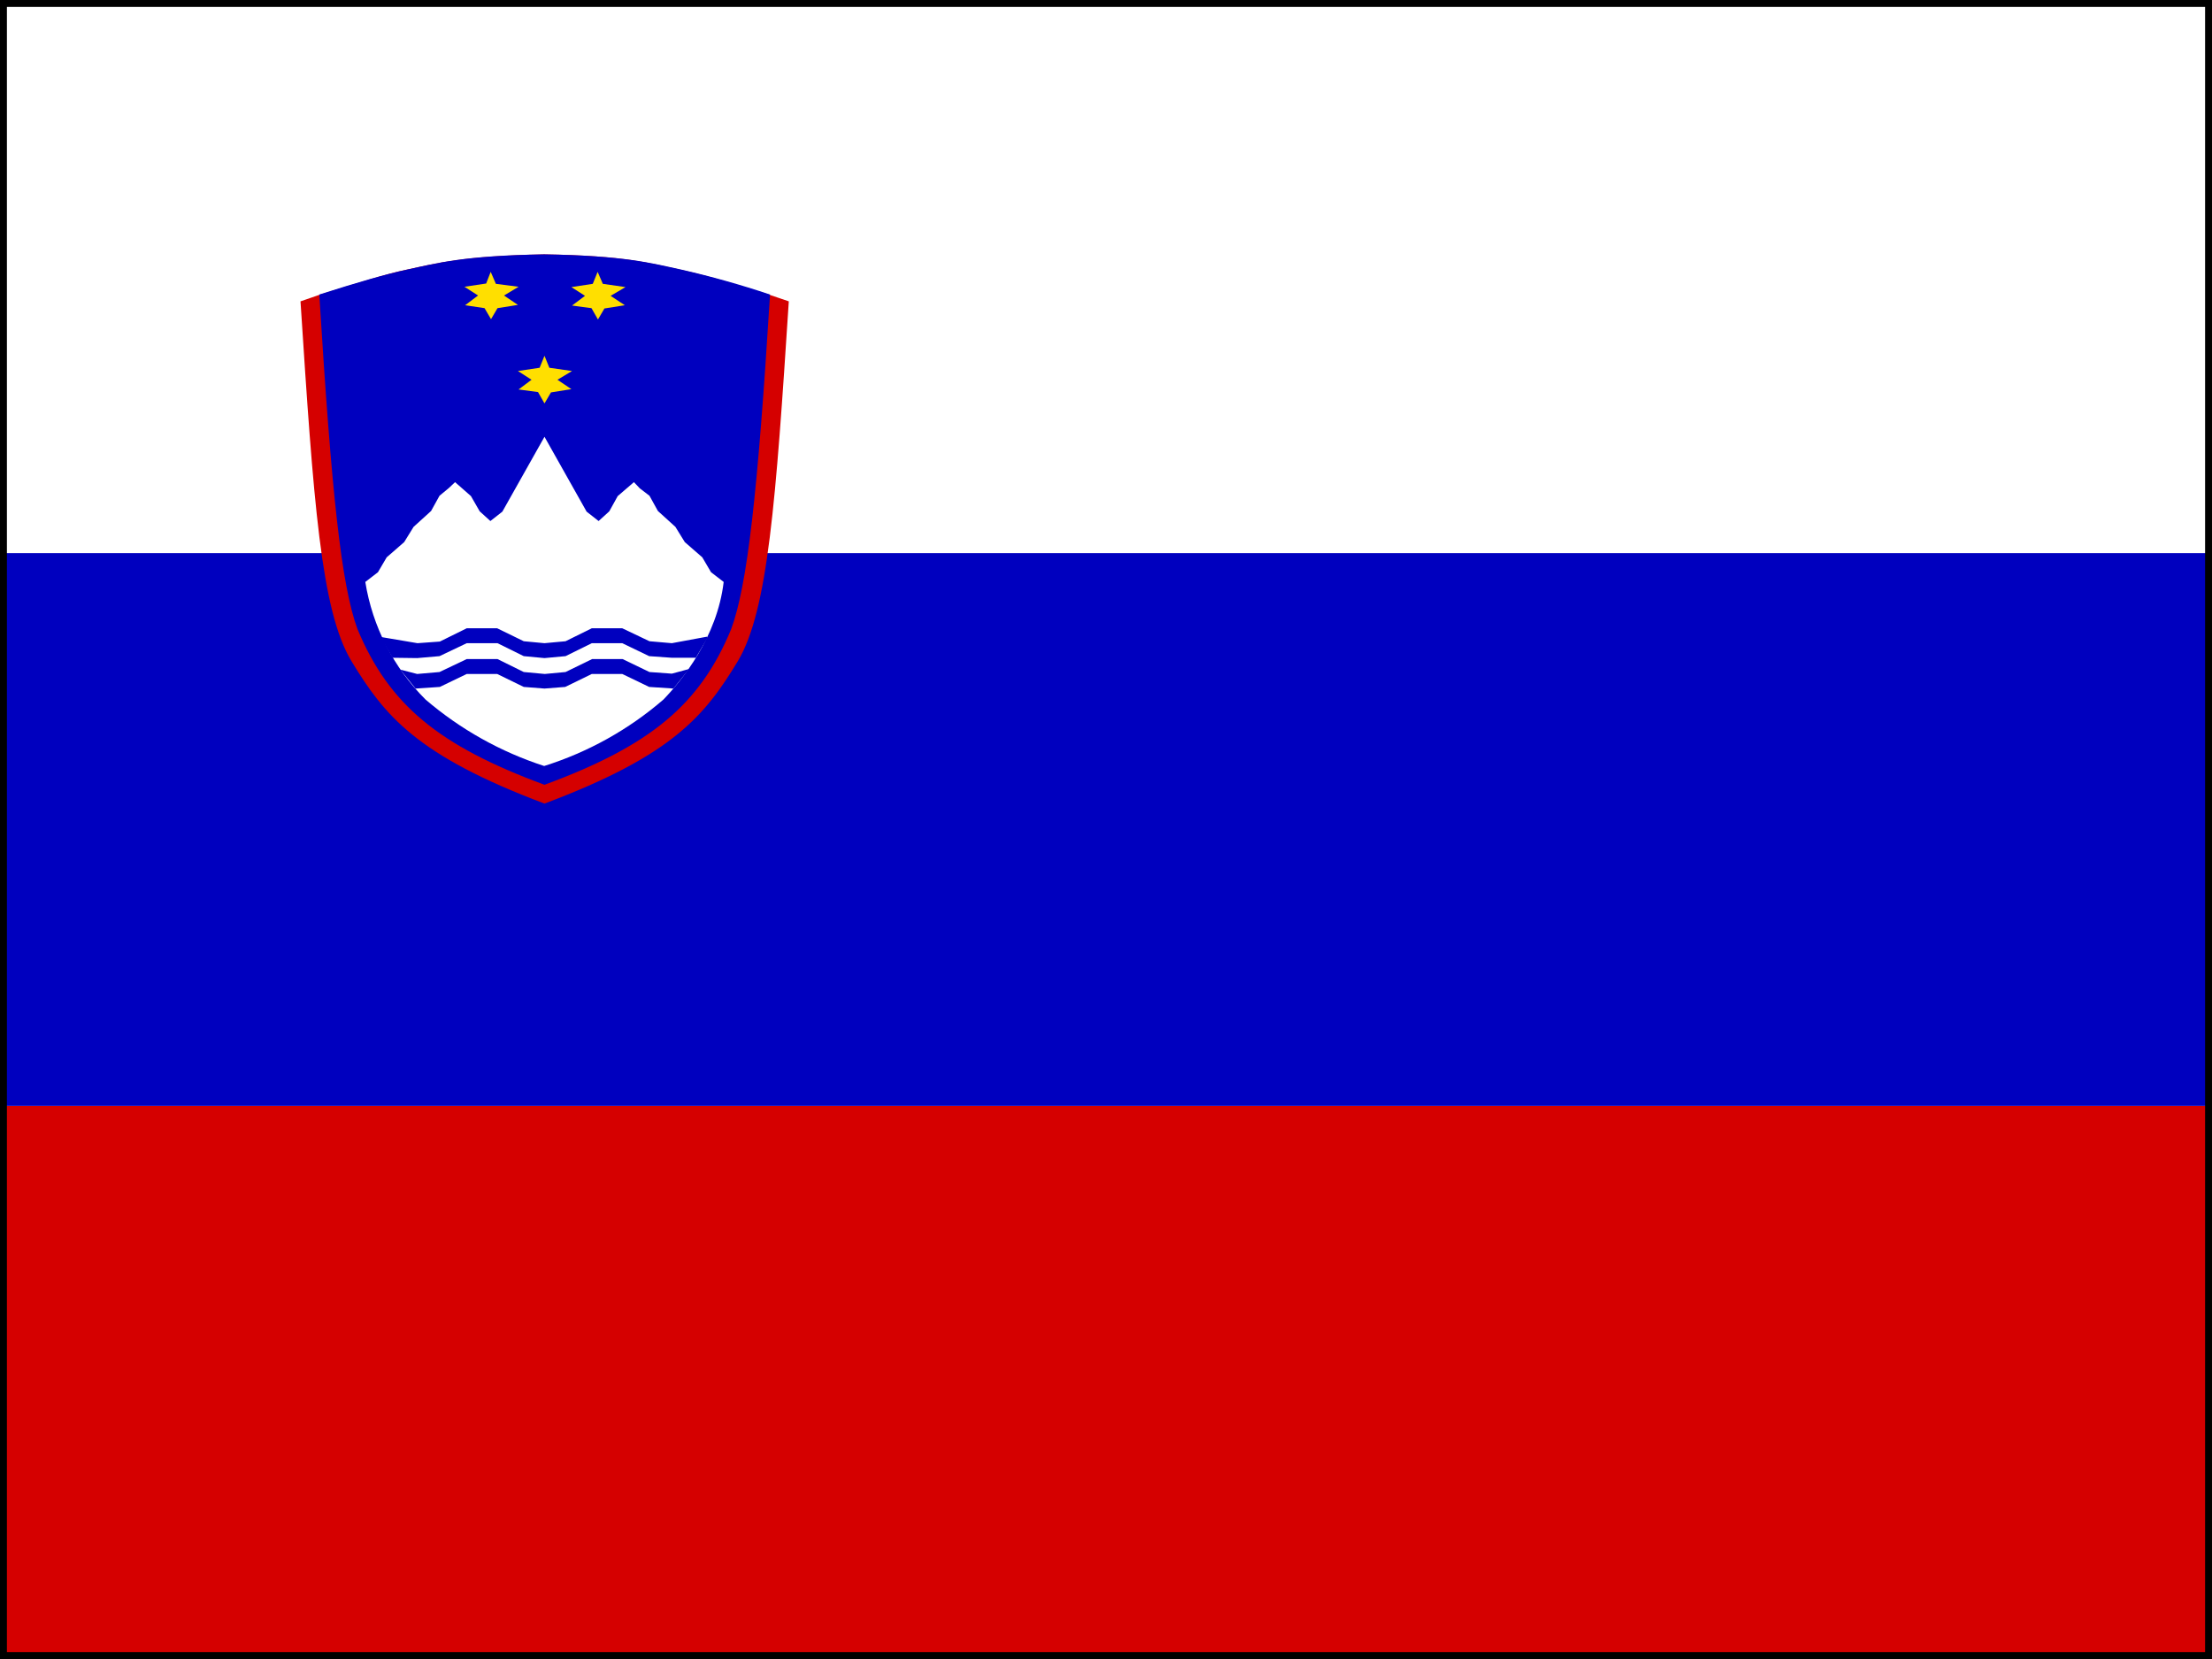
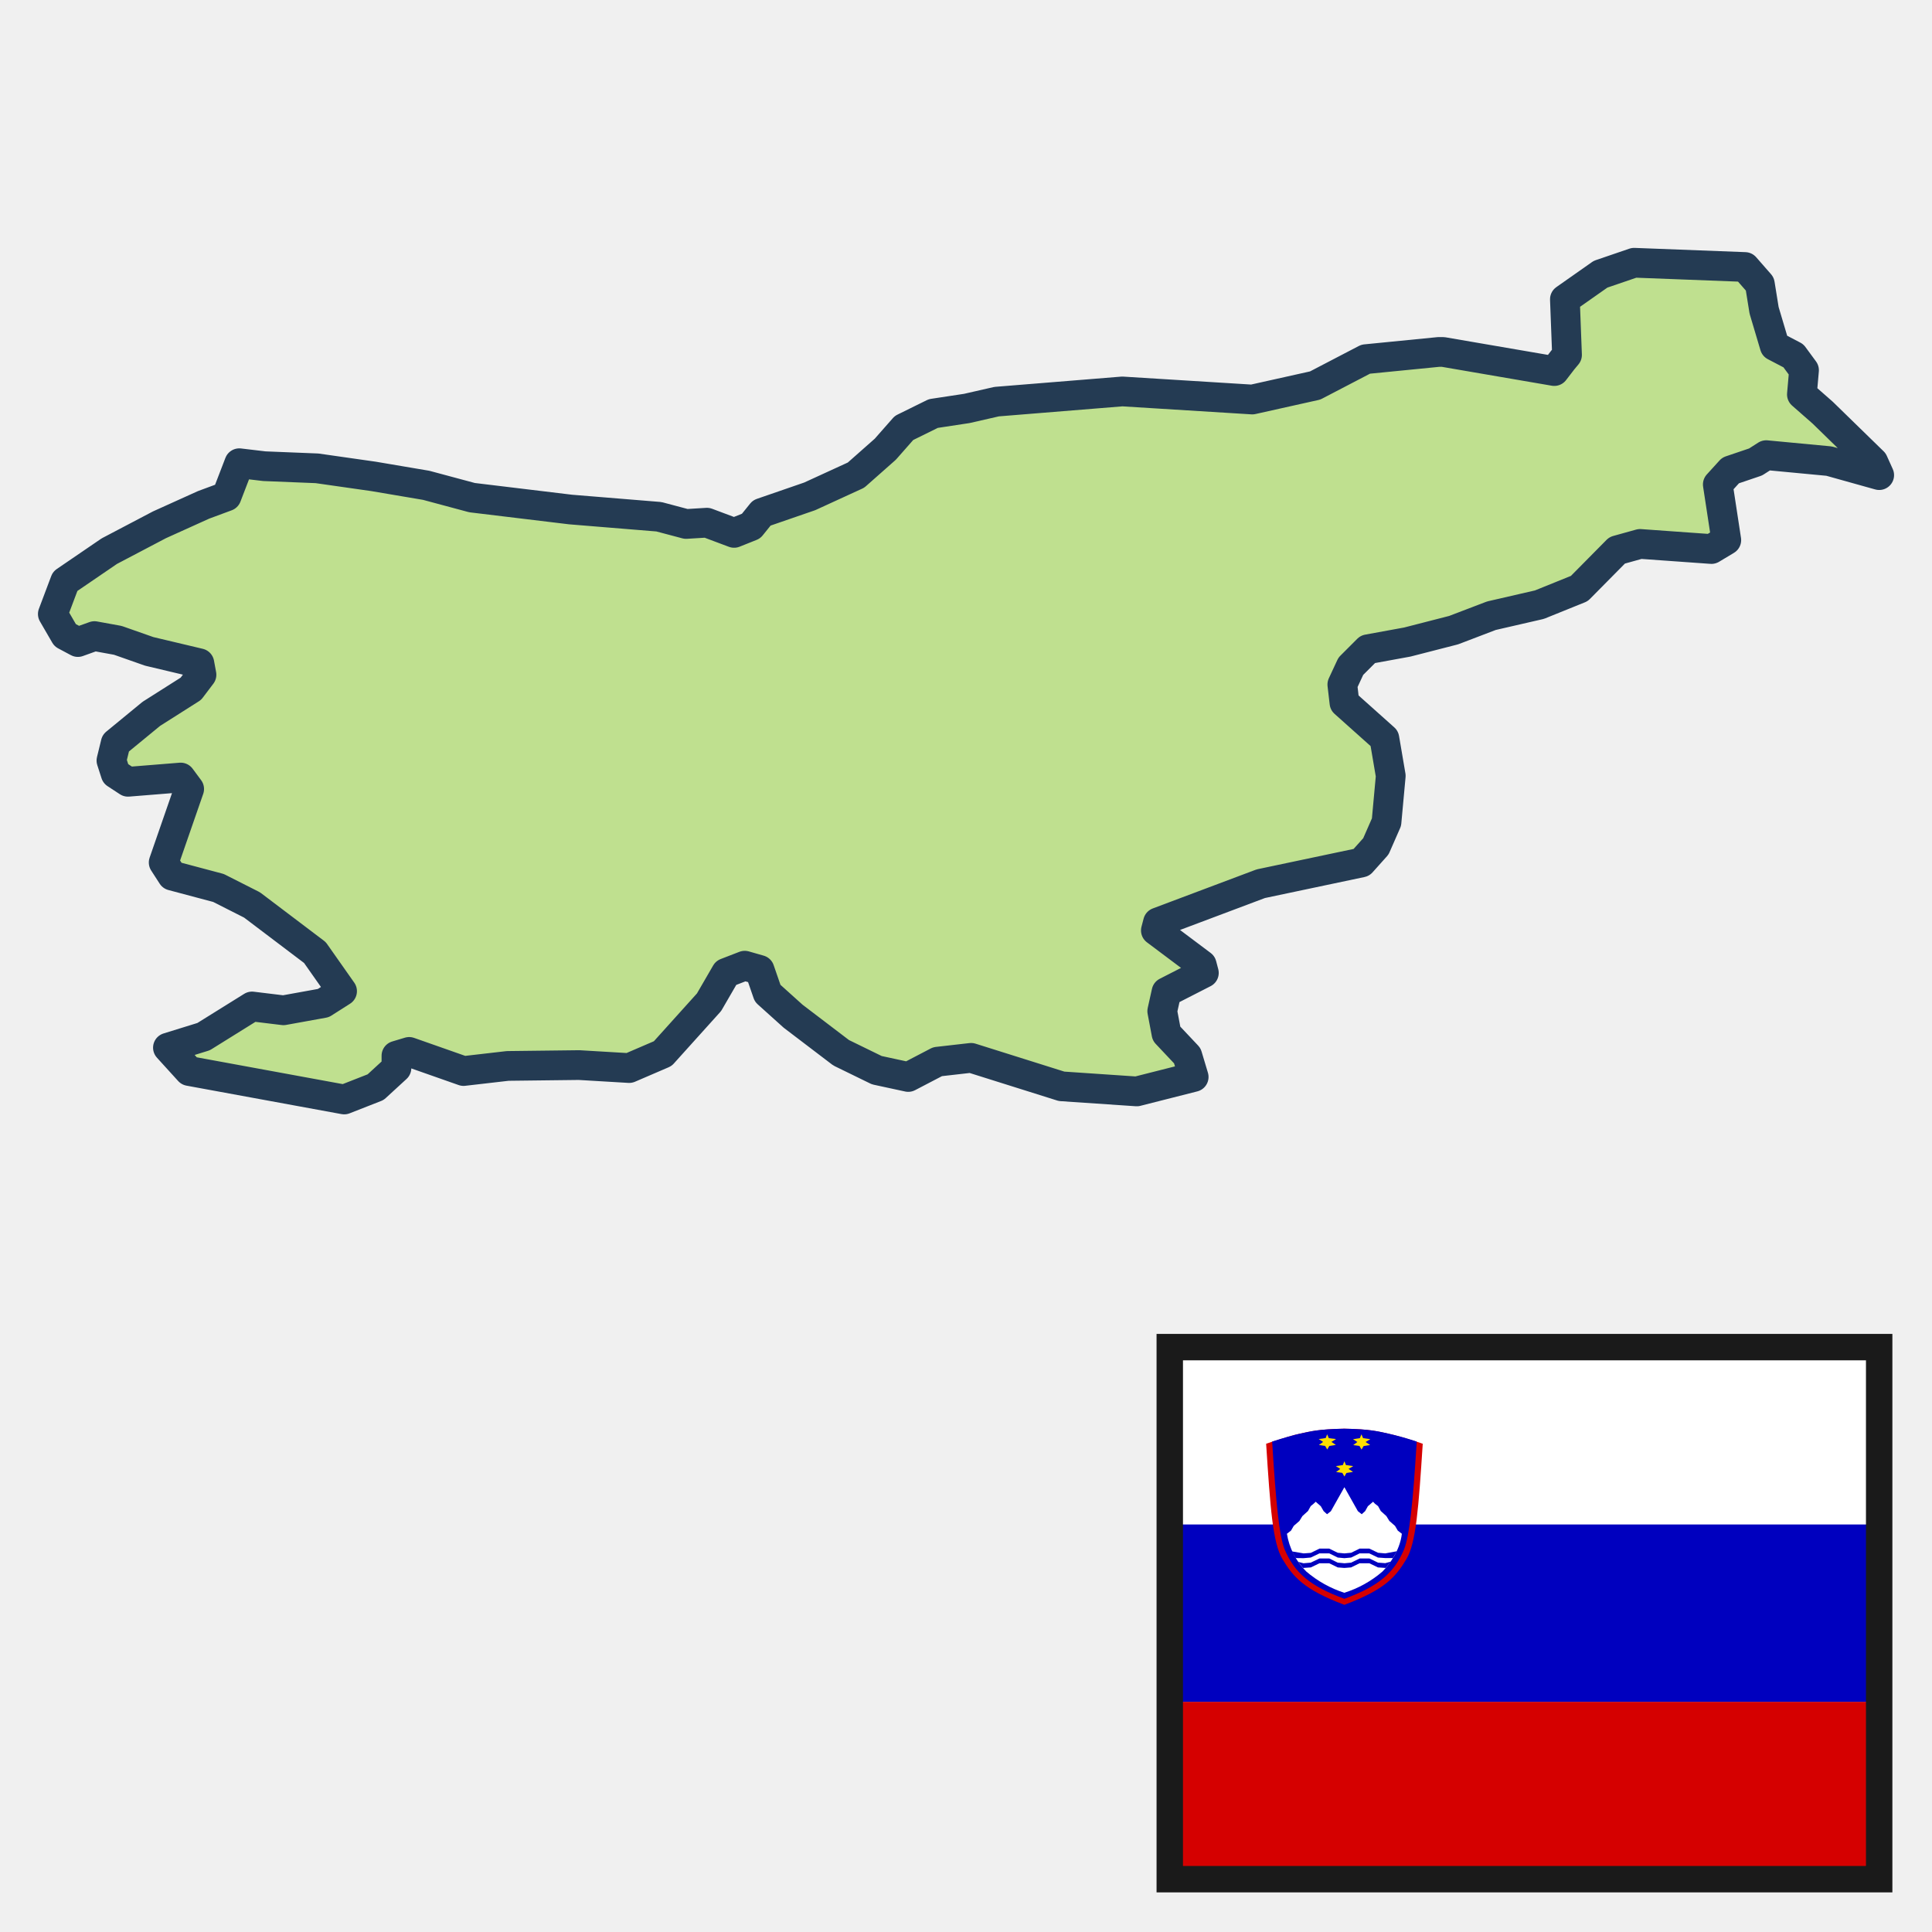
- <svg xmlns="http://www.w3.org/2000/svg" id="flag-icons-si" viewBox="0 0 640 480" data-copyright="© 2026 Sensory App House">
-   <defs>
-     <clipPath id="si-a">
-       <path fill-opacity=".7" d="M-15 0h682.6v512H-15.1z" />
-     </clipPath>
-   </defs>
-   <g fill-rule="evenodd" stroke-width="1pt" clip-path="url(#si-a)" transform="translate(14.1)scale(.9375)">
-     <path fill="#fff" d="M-62 0H962v512H-62z" />
-     <path fill="#d50000" d="M-62 341.3H962V512H-62z" />
-     <path fill="#0000bf" d="M-62 170.7H962v170.6H-62z" />
-     <path fill="#d50000" d="M228.4 93c-4 61.6-6.4 95.4-15.7 111-10.2 16.8-20 29.1-59.7 44-39.6-14.9-49.4-27.2-59.6-44-9.4-15.6-11.7-49.4-15.7-111l5.8-2c11.8-3.6 20.6-6.5 27.1-7.8 9.3-2 17.3-4.2 42.3-4.7 25 .4 33 2.8 42.3 4.8q9.7 2.1 27.3 7.7z" />
-     <path fill="#0000bf" d="M222.6 91c-3.8 61.5-7 89.7-12 103.2-9.6 23.2-24.8 35.9-57.6 48-32.8-12.1-48-24.8-57.7-48-5-13.6-8-41.7-11.8-103.3q17.4-5.6 27.1-7.7c9.3-2 17.3-4.3 42.3-4.7 25 .4 33 2.7 42.3 4.7a284 284 0 0 1 27.4 7.7z" />
-     <path fill="#ffdf00" d="m153 109.8 1.5 3.7 7 1-4.5 2.7 4.3 2.9-6.3 1-2 3.4-2-3.5-6-.8 4-3-4.2-2.7 6.7-1z" />
-     <path fill="#fff" d="m208.3 179.6-3.9-3-2.7-4.6-5.4-4.7-2.9-4.7-5.4-4.9-2.6-4.7-3-2.3-1.8-1.9-5 4.3-2.6 4.7-3.3 3-3.7-2.9-2.7-4.8-10.3-18.3-10.3 18.3-2.7 4.8-3.7 2.9-3.3-3-2.7-4.7-4.9-4.3-1.9 1.8-2.9 2.4-2.6 4.7-5.4 4.9-2.9 4.7-5.4 4.7-2.7 4.6-3.9 3a66 66 0 0 0 18.6 36.3 107 107 0 0 0 36.6 20.5 104 104 0 0 0 36.8-20.5c5.8-6 16.6-19.3 18.6-36.3" />
-     <path fill="#ffdf00" d="m169.4 83.9 1.6 3.7 7 1-4.6 2.7 4.4 2.9-6.3 1-2 3.4-2-3.5-6-.8 4-3-4.2-2.7 6.6-1zm-33 0 1.6 3.7 7 .9-4.5 2.7 4.3 2.9-6.3 1-2 3.4-2-3.4-6-.9 4-3-4.2-2.7 6.7-1z" />
-     <path fill="#0000bf" d="M199.7 203h-7.4l-7-.5-8.3-4h-9.4l-8.1 4-6.5.6-6.4-.6-8.1-4H129l-8.4 4-6.9.6-7.6-.1-3.6-6.2.1-.2 11.2 1.9 6.9-.5 8.3-4.1h9.4l8.2 4 6.4.6 6.5-.6 8.1-4h9.4l8.4 4 6.9.6 10.8-2 .2.4zm-86.4 9.5 7.4-.5 8.3-4h9.4l8.2 4 6.4.5 6.4-.5 8.2-4h9.4l8.3 4 7.5.5 4.8-6h-.1l-5.2 1.4-6.9-.5-8.3-4h-9.4l-8.2 4-6.4.6-6.5-.6-8.1-4H129l-8.4 4-6.9.6-5-1.3v.2l4.5 5.6z" />
+ <svg xmlns="http://www.w3.org/2000/svg" viewBox="0 0 512 512">
+   <g transform="translate(-32.15 -107.65) scale(1.1256)">
+     <path d="M 471.0 207.5 L 459.2 204.2 L 444.4 202.8 L 441.9 204.4 L 436.0 206.4 L 433.0 209.7 L 435.0 222.8 L 431.5 224.9 L 414.7 223.7 L 409.3 225.2 L 400.4 234.2 L 391.0 238.0 L 379.7 240.6 L 370.8 244.0 L 359.9 246.8 L 350.6 248.5 L 346.6 252.5 L 344.6 256.8 L 345.1 261.1 L 354.5 269.5 L 356.0 278.3 L 355.0 289.2 L 352.5 294.9 L 349.1 298.7 L 325.4 303.7 L 301.2 312.8 L 300.7 314.7 L 311.5 322.8 L 312.0 324.7 L 303.2 329.2 L 302.2 333.7 L 303.2 339.0 L 308.1 344.2 L 309.6 349.2 L 296.2 352.6 L 278.5 351.4 L 257.2 344.7 L 249.3 345.6 L 242.4 349.2 L 235.0 347.6 L 226.6 343.5 L 215.3 334.9 L 209.3 329.5 L 207.4 324.0 L 203.9 323.0 L 199.5 324.7 L 195.5 331.6 L 184.6 343.7 L 176.7 347.1 L 164.9 346.4 L 148.1 346.6 L 137.7 347.8 L 124.9 343.3 L 121.9 344.2 L 121.9 347.1 L 117.0 351.6 L 109.6 354.5 L 73.1 347.8 L 68.1 342.3 L 76.5 339.7 L 87.9 332.6 L 95.3 333.5 L 104.7 331.8 L 109.1 329.0 L 102.7 319.9 L 87.9 308.7 L 80.0 304.7 L 69.1 301.8 L 67.1 298.7 L 73.1 281.4 L 71.1 278.7 L 58.7 279.7 L 55.8 277.8 L 54.8 274.7 L 55.8 270.6 L 64.2 263.7 L 73.5 257.8 L 76.0 254.5 L 75.5 251.8 L 63.7 249.0 L 56.3 246.4 L 50.8 245.4 L 46.9 246.8 L 43.9 245.2 L 41.0 240.2 L 43.9 232.5 L 54.3 225.4 L 66.1 219.2 L 76.5 214.5 L 81.9 212.5 L 84.9 204.7 L 90.8 205.4 L 103.2 205.9 L 116.5 207.8 L 128.9 209.9 L 139.7 212.8 L 162.9 215.6 L 183.7 217.3 L 190.1 219.0 L 195.0 218.7 L 201.4 221.1 L 205.4 219.5 L 207.9 216.4 L 219.2 212.5 L 230.1 207.5 L 237.0 201.4 L 241.4 196.4 L 248.3 193.0 L 256.2 191.8 L 263.2 190.2 L 292.8 187.8 L 323.4 189.7 L 338.2 186.4 L 350.1 180.2 L 367.3 178.5 L 368.3 178.5 L 394.5 183.0 L 396.5 180.4 L 397.5 179.2 L 397.0 166.1 L 405.4 160.2 L 413.3 157.5 L 439.4 158.5 L 442.9 162.5 L 443.9 168.7 L 446.4 177.1 L 450.8 179.4 L 453.3 182.8 L 452.8 188.5 L 457.7 192.8 L 469.6 204.4 L 471.0 207.5 Z" fill="#bfe08f" stroke="#243b53" stroke-width="7" stroke-linejoin="round" fill-rule="evenodd" />
  </g>
-   <rect x="1" y="1" width="638" height="478" fill="none" stroke="#000000" stroke-width="2" />
+   <rect x="310" y="357" width="188" height="141" fill="#ffffff" />
+   <g transform="translate(310 357) scale(0.29375)">
+     <defs>
+       <clipPath id="si-a">
+         <path fill-opacity=".7" d="M-15 0h682.6v512H-15.1z" />
+       </clipPath>
+     </defs>
+     <g fill-rule="evenodd" stroke-width="1pt" clip-path="url(#si-a)" transform="translate(14.1)scale(.9375)">
+       <path fill="#fff" d="M-62 0H962v512H-62z" />
+       <path fill="#d50000" d="M-62 341.3H962V512H-62z" />
+       <path fill="#0000bf" d="M-62 170.7H962v170.6H-62z" />
+       <path fill="#d50000" d="M228.4 93c-4 61.6-6.4 95.4-15.7 111-10.2 16.8-20 29.1-59.7 44-39.6-14.9-49.4-27.2-59.6-44-9.4-15.6-11.7-49.4-15.7-111l5.8-2c11.8-3.6 20.6-6.5 27.1-7.8 9.3-2 17.3-4.2 42.3-4.7 25 .4 33 2.8 42.3 4.8q9.7 2.1 27.3 7.7z" />
+       <path fill="#0000bf" d="M222.6 91c-3.8 61.5-7 89.7-12 103.2-9.6 23.2-24.8 35.9-57.6 48-32.8-12.1-48-24.8-57.7-48-5-13.6-8-41.7-11.8-103.3q17.4-5.6 27.1-7.7c9.3-2 17.3-4.3 42.3-4.7 25 .4 33 2.7 42.3 4.7a284 284 0 0 1 27.4 7.7z" />
+       <path fill="#ffdf00" d="m153 109.8 1.5 3.7 7 1-4.5 2.7 4.3 2.9-6.3 1-2 3.4-2-3.5-6-.8 4-3-4.2-2.7 6.7-1z" />
+       <path fill="#fff" d="m208.3 179.6-3.9-3-2.7-4.6-5.4-4.7-2.9-4.7-5.4-4.9-2.6-4.7-3-2.3-1.8-1.9-5 4.3-2.6 4.7-3.3 3-3.7-2.9-2.7-4.8-10.3-18.3-10.3 18.3-2.7 4.8-3.7 2.9-3.3-3-2.7-4.7-4.9-4.3-1.9 1.8-2.9 2.4-2.6 4.7-5.4 4.9-2.9 4.7-5.4 4.7-2.7 4.6-3.9 3a66 66 0 0 0 18.6 36.3 107 107 0 0 0 36.6 20.5 104 104 0 0 0 36.8-20.5c5.8-6 16.6-19.3 18.6-36.3" />
+       <path fill="#ffdf00" d="m169.4 83.9 1.6 3.7 7 1-4.6 2.7 4.4 2.9-6.3 1-2 3.4-2-3.5-6-.8 4-3-4.2-2.7 6.6-1zm-33 0 1.6 3.7 7 .9-4.5 2.7 4.3 2.9-6.3 1-2 3.4-2-3.4-6-.9 4-3-4.2-2.7 6.7-1z" />
+       <path fill="#0000bf" d="M199.7 203h-7.4l-7-.5-8.3-4h-9.4l-8.1 4-6.5.6-6.4-.6-8.1-4H129l-8.4 4-6.9.6-7.6-.1-3.6-6.2.1-.2 11.2 1.9 6.9-.5 8.3-4.1h9.4l8.2 4 6.4.6 6.5-.6 8.1-4h9.4l8.4 4 6.9.6 10.8-2 .2.4zm-86.4 9.5 7.4-.5 8.3-4h9.4l8.2 4 6.4.5 6.4-.5 8.2-4h9.4l8.3 4 7.5.5 4.8-6h-.1l-5.2 1.4-6.9-.5-8.3-4h-9.4l-8.2 4-6.4.6-6.5-.6-8.1-4H129l-8.4 4-6.9.6-5-1.3v.2l4.5 5.6z" />
+     </g>
+     <rect x="1" y="1" width="638" height="478" fill="none" stroke="#000000" stroke-width="2" />
+   </g>
+   <rect x="310" y="357" width="188" height="141" fill="none" stroke="#1a1a1a" stroke-width="7" />
</svg>
